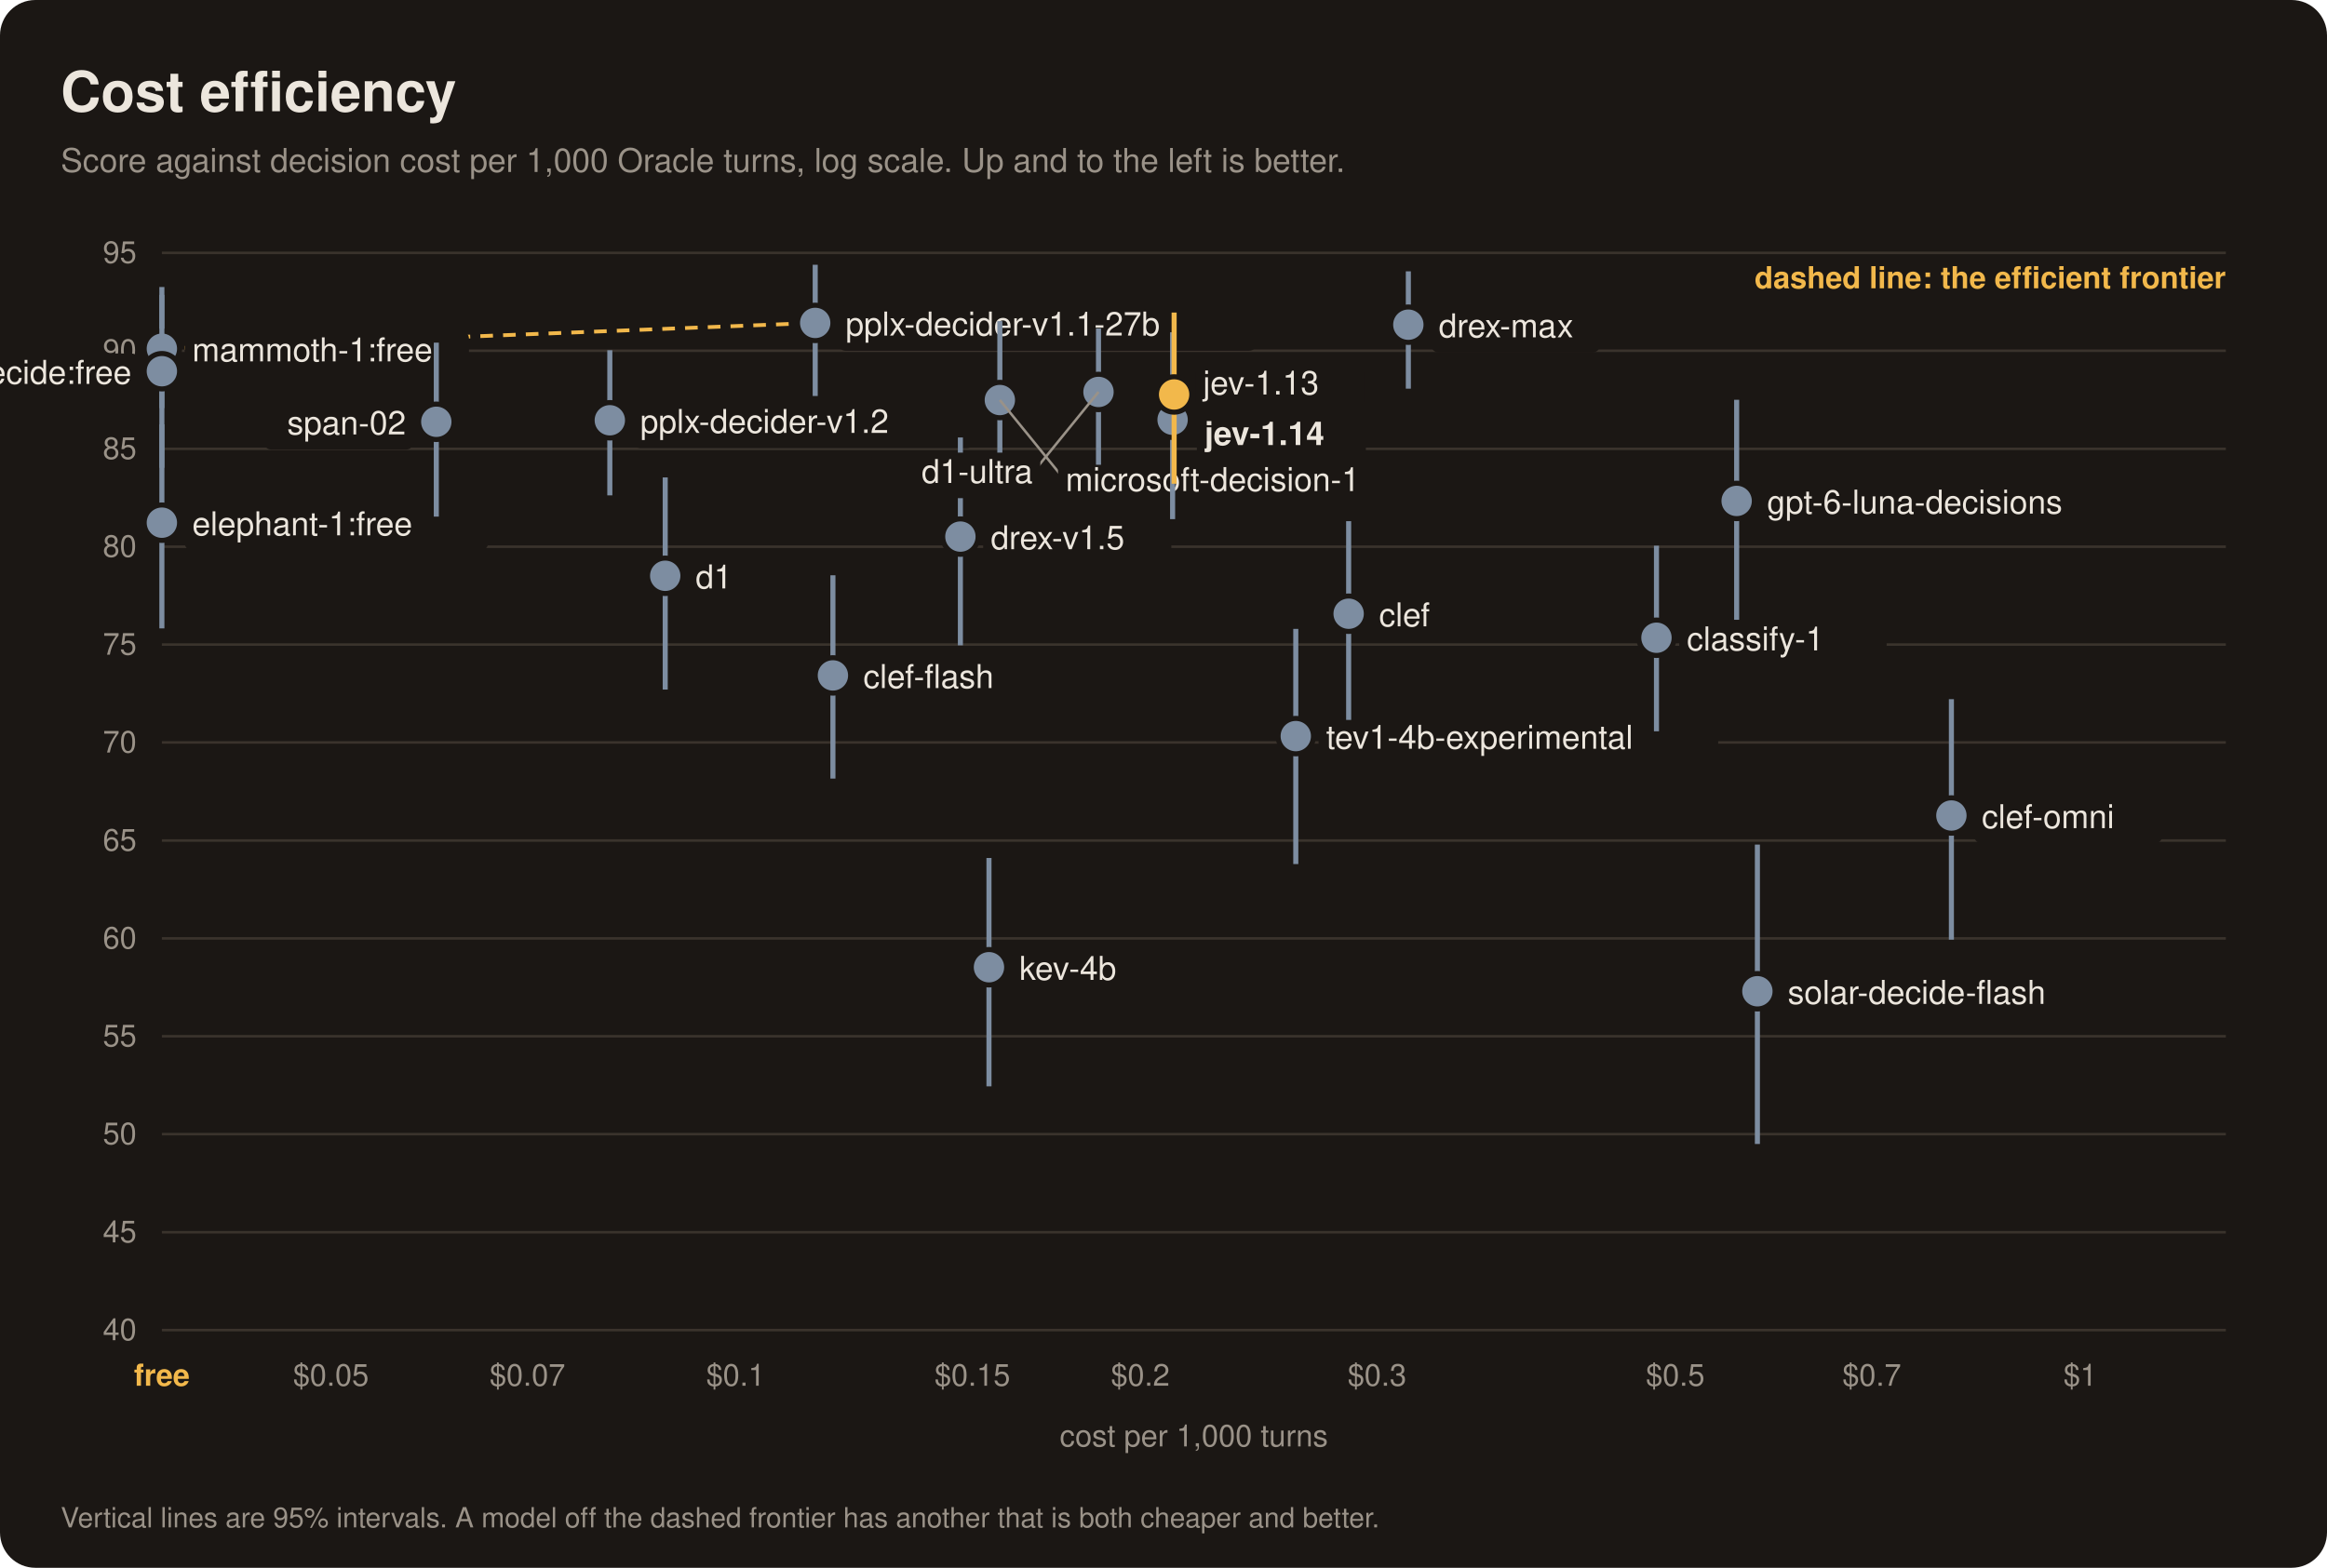
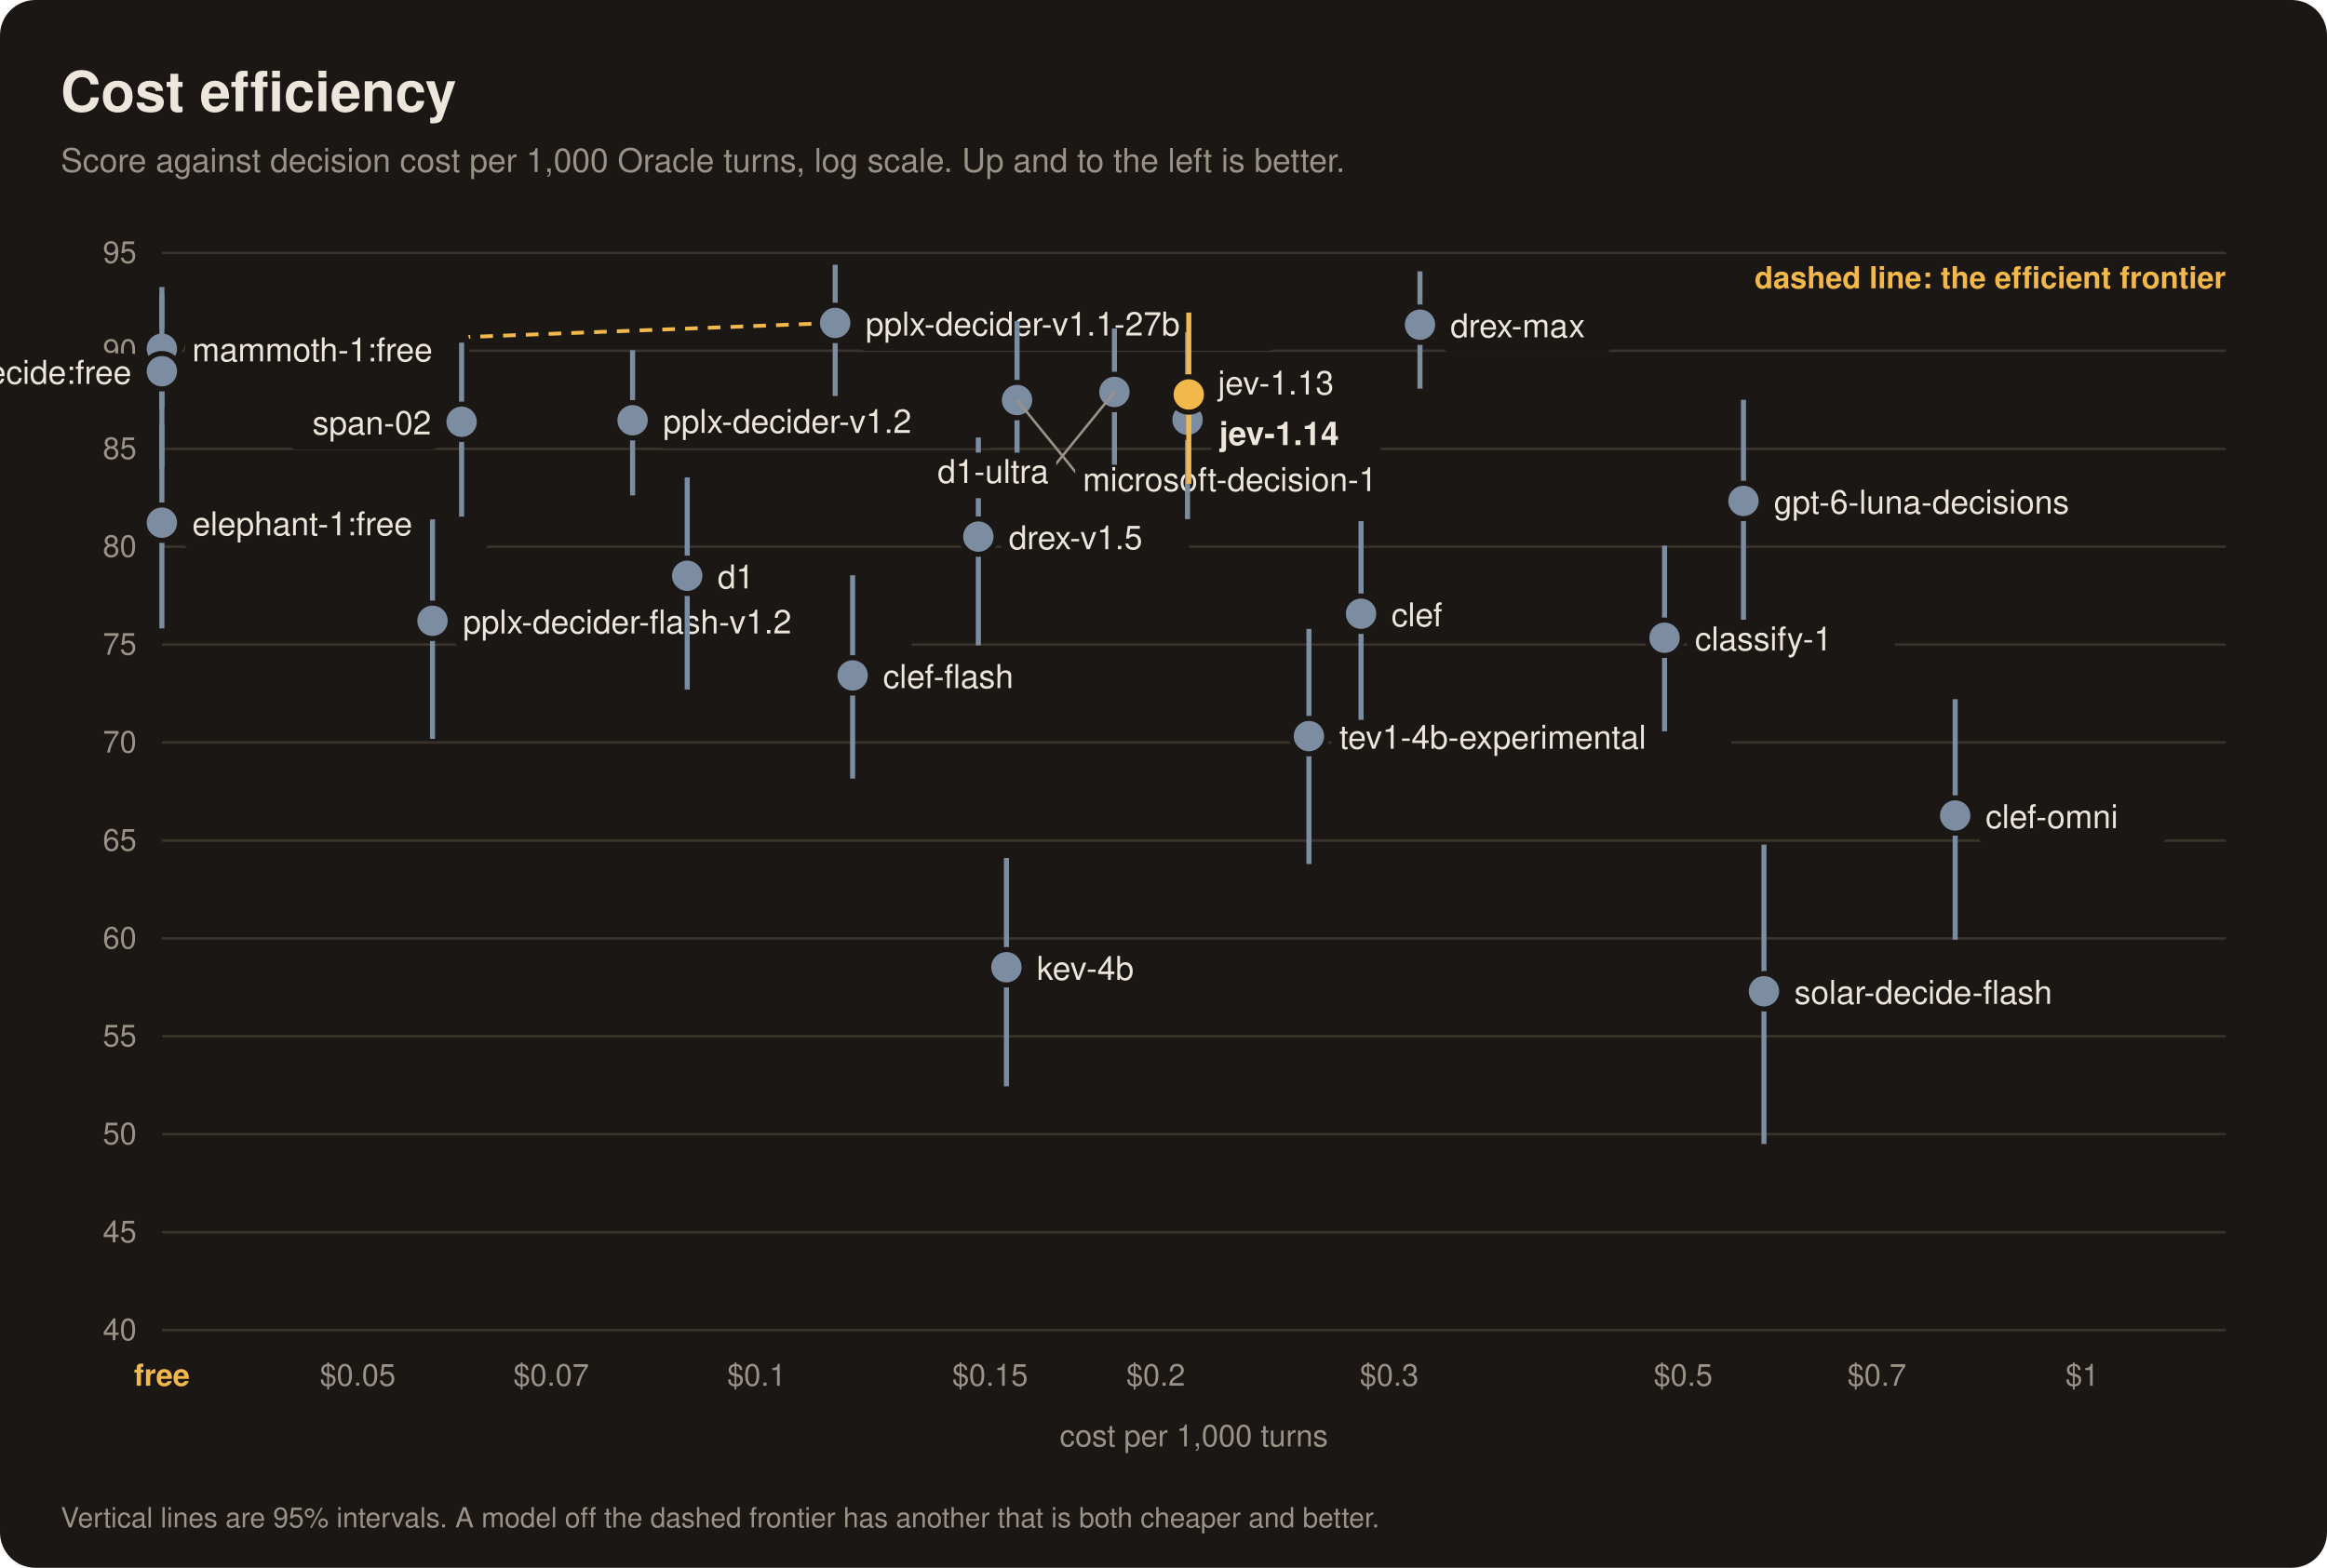
<svg xmlns="http://www.w3.org/2000/svg" viewBox="0 0 920 620" width="920" role="img" aria-label="Cost efficiency" font-family="-apple-system,BlinkMacSystemFont,'Segoe UI',Helvetica,Arial,sans-serif">
  <rect width="920" height="620" rx="14" fill="#1b1714" />
  <text x="24.0" y="44.0" font-size="22" font-weight="700" fill="#ece6dd" text-anchor="start">Cost efficiency</text>
  <text x="24.0" y="68.0" font-size="13" font-weight="400" fill="#9a9288" text-anchor="start">Score against decision cost per 1,000 Oracle turns, log scale. Up and to the left is better.</text>
  <line x1="64.0" y1="526.0" x2="880.0" y2="526.0" stroke="#3a332c" stroke-width="1.0" />
  <text x="54.0" y="530.0" font-size="12" font-weight="400" fill="#9a9288" text-anchor="end">40</text>
  <line x1="64.0" y1="487.3" x2="880.0" y2="487.3" stroke="#3a332c" stroke-width="1.0" />
  <text x="54.0" y="491.3" font-size="12" font-weight="400" fill="#9a9288" text-anchor="end">45</text>
  <line x1="64.0" y1="448.5" x2="880.0" y2="448.5" stroke="#3a332c" stroke-width="1.0" />
  <text x="54.0" y="452.5" font-size="12" font-weight="400" fill="#9a9288" text-anchor="end">50</text>
  <line x1="64.0" y1="409.8" x2="880.0" y2="409.8" stroke="#3a332c" stroke-width="1.0" />
  <text x="54.0" y="413.8" font-size="12" font-weight="400" fill="#9a9288" text-anchor="end">55</text>
  <line x1="64.0" y1="371.1" x2="880.0" y2="371.1" stroke="#3a332c" stroke-width="1.0" />
  <text x="54.0" y="375.1" font-size="12" font-weight="400" fill="#9a9288" text-anchor="end">60</text>
  <line x1="64.0" y1="332.4" x2="880.0" y2="332.4" stroke="#3a332c" stroke-width="1.0" />
  <text x="54.0" y="336.4" font-size="12" font-weight="400" fill="#9a9288" text-anchor="end">65</text>
  <line x1="64.0" y1="293.6" x2="880.0" y2="293.6" stroke="#3a332c" stroke-width="1.0" />
  <text x="54.0" y="297.6" font-size="12" font-weight="400" fill="#9a9288" text-anchor="end">70</text>
  <line x1="64.0" y1="254.9" x2="880.0" y2="254.9" stroke="#3a332c" stroke-width="1.0" />
  <text x="54.0" y="258.9" font-size="12" font-weight="400" fill="#9a9288" text-anchor="end">75</text>
  <line x1="64.0" y1="216.2" x2="880.0" y2="216.2" stroke="#3a332c" stroke-width="1.0" />
  <text x="54.0" y="220.2" font-size="12" font-weight="400" fill="#9a9288" text-anchor="end">80</text>
  <line x1="64.0" y1="177.5" x2="880.0" y2="177.5" stroke="#3a332c" stroke-width="1.0" />
  <text x="54.0" y="181.5" font-size="12" font-weight="400" fill="#9a9288" text-anchor="end">85</text>
  <line x1="64.0" y1="138.7" x2="880.0" y2="138.7" stroke="#3a332c" stroke-width="1.0" />
  <text x="54.0" y="142.7" font-size="12" font-weight="400" fill="#9a9288" text-anchor="end">90</text>
  <line x1="64.0" y1="100.0" x2="880.0" y2="100.0" stroke="#3a332c" stroke-width="1.0" />
  <text x="54.0" y="104.0" font-size="12" font-weight="400" fill="#9a9288" text-anchor="end">95</text>
-   <text x="130.8" y="548.0" font-size="12" font-weight="400" fill="#9a9288" text-anchor="middle">$0.05</text>
-   <text x="208.5" y="548.0" font-size="12" font-weight="400" fill="#9a9288" text-anchor="middle">$0.07</text>
-   <text x="290.8" y="548.0" font-size="12" font-weight="400" fill="#9a9288" text-anchor="middle">$0.1</text>
-   <text x="384.4" y="548.0" font-size="12" font-weight="400" fill="#9a9288" text-anchor="middle">$0.15</text>
-   <text x="450.8" y="548.0" font-size="12" font-weight="400" fill="#9a9288" text-anchor="middle">$0.2</text>
-   <text x="544.4" y="548.0" font-size="12" font-weight="400" fill="#9a9288" text-anchor="middle">$0.3</text>
-   <text x="662.3" y="548.0" font-size="12" font-weight="400" fill="#9a9288" text-anchor="middle">$0.5</text>
-   <text x="740.0" y="548.0" font-size="12" font-weight="400" fill="#9a9288" text-anchor="middle">$0.7</text>
-   <text x="822.4" y="548.0" font-size="12" font-weight="400" fill="#9a9288" text-anchor="middle">$1</text>
+   <text x="141.4" y="548.0" font-size="12" font-weight="400" fill="#9a9288" text-anchor="middle">$0.05</text>
+   <text x="217.9" y="548.0" font-size="12" font-weight="400" fill="#9a9288" text-anchor="middle">$0.07</text>
+   <text x="299.1" y="548.0" font-size="12" font-weight="400" fill="#9a9288" text-anchor="middle">$0.1</text>
+   <text x="391.4" y="548.0" font-size="12" font-weight="400" fill="#9a9288" text-anchor="middle">$0.15</text>
+   <text x="456.9" y="548.0" font-size="12" font-weight="400" fill="#9a9288" text-anchor="middle">$0.2</text>
+   <text x="549.2" y="548.0" font-size="12" font-weight="400" fill="#9a9288" text-anchor="middle">$0.3</text>
+   <text x="665.4" y="548.0" font-size="12" font-weight="400" fill="#9a9288" text-anchor="middle">$0.5</text>
+   <text x="742.0" y="548.0" font-size="12" font-weight="400" fill="#9a9288" text-anchor="middle">$0.7</text>
+   <text x="823.2" y="548.0" font-size="12" font-weight="400" fill="#9a9288" text-anchor="middle">$1</text>
  <text x="472.0" y="572.0" font-size="12" font-weight="400" fill="#9a9288" text-anchor="middle">cost per 1,000 turns</text>
  <text x="64.0" y="548.0" font-size="12" font-weight="600" fill="#f2b84b" text-anchor="middle">free</text>
-   <polyline points="64.0,137.9 322.3,127.7" fill="none" stroke="#f2b84b" stroke-width="1.5" stroke-dasharray="5 4" />
+   <polyline points="64.0,137.9 330.2,127.7" fill="none" stroke="#f2b84b" stroke-width="1.5" stroke-dasharray="5 4" />
  <text x="880.0" y="114.0" font-size="12" font-weight="600" fill="#f2b84b" text-anchor="end">dashed line: the efficient frontier</text>
  <line x1="64.0" y1="161.4" x2="64.0" y2="116.6" stroke="#7d8da1" stroke-width="2.0" />
  <circle cx="64.0" cy="137.9" r="7" fill="#7d8da1" stroke="#1b1714" stroke-width="2" />
  <rect x="73.0" y="130.9" width="112.4" height="18.0" rx="3.0" fill="#1b1714" />
  <text x="76.0" y="142.9" font-size="13" font-weight="500" fill="#ece6dd" text-anchor="start">mammoth-1:free</text>
  <line x1="64.0" y1="185.0" x2="64.0" y2="113.5" stroke="#7d8da1" stroke-width="2.0" />
  <circle cx="64.0" cy="146.8" r="7" fill="#7d8da1" stroke="#1b1714" stroke-width="2" />
  <rect x="-95.4" y="139.8" width="150.4" height="18.0" rx="3.0" fill="#1b1714" />
  <text x="52.0" y="151.8" font-size="13" font-weight="500" fill="#ece6dd" text-anchor="end">mercury-decide:free</text>
  <line x1="64.0" y1="248.5" x2="64.0" y2="167.8" stroke="#7d8da1" stroke-width="2.0" />
  <circle cx="64.0" cy="206.7" r="7" fill="#7d8da1" stroke="#1b1714" stroke-width="2" />
  <rect x="73.0" y="199.7" width="120.0" height="18.0" rx="3.0" fill="#1b1714" />
  <text x="76.0" y="211.7" font-size="13" font-weight="500" fill="#ece6dd" text-anchor="start">elephant-1:free</text>
-   <line x1="172.5" y1="204.3" x2="172.5" y2="135.5" stroke="#7d8da1" stroke-width="2.0" />
-   <circle cx="172.5" cy="166.8" r="7" fill="#7d8da1" stroke="#1b1714" stroke-width="2" />
-   <rect x="104.3" y="159.8" width="59.2" height="18.0" rx="3.0" fill="#1b1714" />
-   <text x="160.5" y="171.8" font-size="13" font-weight="500" fill="#ece6dd" text-anchor="end">span-02</text>
-   <line x1="241.1" y1="195.9" x2="241.1" y2="138.5" stroke="#7d8da1" stroke-width="2.0" />
-   <circle cx="241.1" cy="166.2" r="7" fill="#7d8da1" stroke="#1b1714" stroke-width="2" />
-   <rect x="250.1" y="159.2" width="135.2" height="18.0" rx="3.0" fill="#1b1714" />
-   <text x="253.1" y="171.2" font-size="13" font-weight="500" fill="#ece6dd" text-anchor="start">pplx-decider-v1.2</text>
-   <line x1="263.0" y1="272.7" x2="263.0" y2="188.8" stroke="#7d8da1" stroke-width="2.0" />
-   <circle cx="263.0" cy="227.7" r="7" fill="#7d8da1" stroke="#1b1714" stroke-width="2" />
-   <rect x="272.0" y="220.7" width="21.2" height="18.0" rx="3.0" fill="#1b1714" />
-   <text x="275.0" y="232.7" font-size="13" font-weight="500" fill="#ece6dd" text-anchor="start">d1</text>
-   <line x1="322.3" y1="156.6" x2="322.3" y2="104.7" stroke="#7d8da1" stroke-width="2.0" />
-   <circle cx="322.3" cy="127.7" r="7" fill="#7d8da1" stroke="#1b1714" stroke-width="2" />
-   <rect x="331.3" y="120.7" width="165.6" height="18.0" rx="3.0" fill="#1b1714" />
-   <text x="334.3" y="132.7" font-size="13" font-weight="500" fill="#ece6dd" text-anchor="start">pplx-decider-v1.1-27b</text>
-   <line x1="329.3" y1="307.9" x2="329.3" y2="227.5" stroke="#7d8da1" stroke-width="2.0" />
-   <circle cx="329.3" cy="267.1" r="7" fill="#7d8da1" stroke="#1b1714" stroke-width="2" />
-   <rect x="338.3" y="260.1" width="82.0" height="18.0" rx="3.0" fill="#1b1714" />
-   <text x="341.3" y="272.1" font-size="13" font-weight="500" fill="#ece6dd" text-anchor="start">clef-flash</text>
-   <line x1="379.7" y1="255.2" x2="379.7" y2="173.0" stroke="#7d8da1" stroke-width="2.0" />
-   <circle cx="379.7" cy="212.2" r="7" fill="#7d8da1" stroke="#1b1714" stroke-width="2" />
-   <rect x="388.7" y="205.2" width="74.4" height="18.0" rx="3.0" fill="#1b1714" />
-   <text x="391.7" y="217.2" font-size="13" font-weight="500" fill="#ece6dd" text-anchor="start">drex-v1.5</text>
-   <line x1="391.0" y1="429.6" x2="391.0" y2="339.3" stroke="#7d8da1" stroke-width="2.0" />
-   <circle cx="391.0" cy="382.5" r="7" fill="#7d8da1" stroke="#1b1714" stroke-width="2" />
-   <rect x="400.0" y="375.5" width="51.6" height="18.0" rx="3.0" fill="#1b1714" />
-   <text x="403.0" y="387.5" font-size="13" font-weight="500" fill="#ece6dd" text-anchor="start">kev-4b</text>
-   <line x1="395.3" y1="193.8" x2="395.3" y2="127.0" stroke="#7d8da1" stroke-width="2.0" />
-   <circle cx="395.3" cy="158.2" r="7" fill="#7d8da1" stroke="#1b1714" stroke-width="2" />
-   <line x1="395.3" y1="158.2" x2="421.3" y2="190.2" stroke="#9a9288" stroke-width="1.0" />
-   <rect x="418.3" y="182.2" width="158.0" height="18.0" rx="3.0" fill="#1b1714" />
-   <text x="421.3" y="194.2" font-size="13" font-weight="500" fill="#ece6dd" text-anchor="start">microsoft-decision-1</text>
-   <line x1="434.3" y1="183.8" x2="434.3" y2="129.9" stroke="#7d8da1" stroke-width="2.0" />
-   <circle cx="434.3" cy="155.0" r="7" fill="#7d8da1" stroke="#1b1714" stroke-width="2" />
-   <line x1="434.3" y1="155.0" x2="408.3" y2="187.0" stroke="#9a9288" stroke-width="1.0" />
-   <rect x="344.5" y="179.0" width="66.8" height="18.0" rx="3.0" fill="#1b1714" />
-   <text x="408.3" y="191.0" font-size="13" font-weight="500" fill="#ece6dd" text-anchor="end">d1-ultra</text>
-   <line x1="463.6" y1="205.3" x2="463.6" y2="131.4" stroke="#7d8da1" stroke-width="2.0" />
-   <circle cx="463.6" cy="166.0" r="7" fill="#7d8da1" stroke="#1b1714" stroke-width="2" />
-   <rect x="472.6" y="144.0" width="66.8" height="18.0" rx="3.0" fill="#1b1714" />
-   <text x="475.6" y="156.0" font-size="13" font-weight="500" fill="#ece6dd" text-anchor="start">jev-1.13</text>
-   <line x1="464.2" y1="191.3" x2="464.2" y2="123.6" stroke="#f2b84b" stroke-width="2.0" />
-   <circle cx="464.2" cy="156.0" r="7" fill="#f2b84b" stroke="#1b1714" stroke-width="2" />
-   <rect x="473.2" y="164.0" width="66.8" height="18.0" rx="3.0" fill="#1b1714" />
-   <text x="476.2" y="176.0" font-size="13" font-weight="700" fill="#ece6dd" text-anchor="start">jev-1.14</text>
-   <line x1="512.3" y1="341.7" x2="512.3" y2="248.7" stroke="#7d8da1" stroke-width="2.0" />
-   <circle cx="512.3" cy="291.1" r="7" fill="#7d8da1" stroke="#1b1714" stroke-width="2" />
-   <rect x="521.3" y="284.1" width="158.0" height="18.0" rx="3.0" fill="#1b1714" />
-   <text x="524.3" y="296.1" font-size="13" font-weight="500" fill="#ece6dd" text-anchor="start">tev1-4b-experimental</text>
-   <line x1="533.2" y1="284.7" x2="533.2" y2="206.1" stroke="#7d8da1" stroke-width="2.0" />
-   <circle cx="533.2" cy="242.7" r="7" fill="#7d8da1" stroke="#1b1714" stroke-width="2" />
-   <rect x="542.2" y="235.7" width="36.4" height="18.0" rx="3.0" fill="#1b1714" />
-   <text x="545.2" y="247.7" font-size="13" font-weight="500" fill="#ece6dd" text-anchor="start">clef</text>
-   <line x1="556.8" y1="153.7" x2="556.8" y2="107.3" stroke="#7d8da1" stroke-width="2.0" />
-   <circle cx="556.8" cy="128.4" r="7" fill="#7d8da1" stroke="#1b1714" stroke-width="2" />
-   <rect x="565.8" y="121.4" width="66.8" height="18.0" rx="3.0" fill="#1b1714" />
-   <text x="568.8" y="133.4" font-size="13" font-weight="500" fill="#ece6dd" text-anchor="start">drex-max</text>
-   <line x1="654.9" y1="289.2" x2="654.9" y2="215.8" stroke="#7d8da1" stroke-width="2.0" />
-   <circle cx="654.9" cy="252.2" r="7" fill="#7d8da1" stroke="#1b1714" stroke-width="2" />
-   <rect x="663.9" y="245.2" width="82.0" height="18.0" rx="3.0" fill="#1b1714" />
-   <text x="666.9" y="257.2" font-size="13" font-weight="500" fill="#ece6dd" text-anchor="start">classify-1</text>
-   <line x1="686.6" y1="245.1" x2="686.6" y2="158.1" stroke="#7d8da1" stroke-width="2.0" />
-   <circle cx="686.6" cy="198.1" r="7" fill="#7d8da1" stroke="#1b1714" stroke-width="2" />
-   <rect x="695.6" y="191.1" width="158.0" height="18.0" rx="3.0" fill="#1b1714" />
-   <text x="698.6" y="203.1" font-size="13" font-weight="500" fill="#ece6dd" text-anchor="start">gpt-6-luna-decisions</text>
-   <line x1="694.8" y1="452.4" x2="694.8" y2="334.0" stroke="#7d8da1" stroke-width="2.0" />
-   <circle cx="694.8" cy="392.0" r="7" fill="#7d8da1" stroke="#1b1714" stroke-width="2" />
-   <rect x="703.8" y="385.0" width="142.8" height="18.0" rx="3.0" fill="#1b1714" />
-   <text x="706.8" y="397.0" font-size="13" font-weight="500" fill="#ece6dd" text-anchor="start">solar-decide-flash</text>
-   <line x1="771.5" y1="371.6" x2="771.5" y2="276.5" stroke="#7d8da1" stroke-width="2.0" />
-   <circle cx="771.5" cy="322.5" r="7" fill="#7d8da1" stroke="#1b1714" stroke-width="2" />
-   <rect x="780.5" y="315.5" width="74.4" height="18.0" rx="3.0" fill="#1b1714" />
-   <text x="783.5" y="327.5" font-size="13" font-weight="500" fill="#ece6dd" text-anchor="start">clef-omni</text>
+   <line x1="171.0" y1="292.2" x2="171.0" y2="205.4" stroke="#7d8da1" stroke-width="2.0" />
+   <circle cx="171.0" cy="245.5" r="7" fill="#7d8da1" stroke="#1b1714" stroke-width="2" />
+   <rect x="180.0" y="238.5" width="180.8" height="18.0" rx="3.0" fill="#1b1714" />
+   <text x="183.0" y="250.5" font-size="13" font-weight="500" fill="#ece6dd" text-anchor="start">pplx-decider-flash-v1.2</text>
+   <line x1="182.5" y1="204.3" x2="182.5" y2="135.5" stroke="#7d8da1" stroke-width="2.0" />
+   <circle cx="182.5" cy="166.8" r="7" fill="#7d8da1" stroke="#1b1714" stroke-width="2" />
+   <rect x="114.3" y="159.8" width="59.2" height="18.0" rx="3.0" fill="#1b1714" />
+   <text x="170.5" y="171.8" font-size="13" font-weight="500" fill="#ece6dd" text-anchor="end">span-02</text>
+   <line x1="250.1" y1="195.9" x2="250.1" y2="138.5" stroke="#7d8da1" stroke-width="2.0" />
+   <circle cx="250.1" cy="166.2" r="7" fill="#7d8da1" stroke="#1b1714" stroke-width="2" />
+   <rect x="259.1" y="159.2" width="135.2" height="18.0" rx="3.0" fill="#1b1714" />
+   <text x="262.1" y="171.2" font-size="13" font-weight="500" fill="#ece6dd" text-anchor="start">pplx-decider-v1.2</text>
+   <line x1="271.7" y1="272.7" x2="271.7" y2="188.8" stroke="#7d8da1" stroke-width="2.0" />
+   <circle cx="271.7" cy="227.7" r="7" fill="#7d8da1" stroke="#1b1714" stroke-width="2" />
+   <rect x="280.7" y="220.7" width="21.2" height="18.0" rx="3.0" fill="#1b1714" />
+   <text x="283.7" y="232.7" font-size="13" font-weight="500" fill="#ece6dd" text-anchor="start">d1</text>
+   <line x1="330.2" y1="156.6" x2="330.2" y2="104.7" stroke="#7d8da1" stroke-width="2.0" />
+   <circle cx="330.2" cy="127.7" r="7" fill="#7d8da1" stroke="#1b1714" stroke-width="2" />
+   <rect x="339.2" y="120.7" width="165.6" height="18.0" rx="3.0" fill="#1b1714" />
+   <text x="342.2" y="132.7" font-size="13" font-weight="500" fill="#ece6dd" text-anchor="start">pplx-decider-v1.1-27b</text>
+   <line x1="337.1" y1="307.9" x2="337.1" y2="227.5" stroke="#7d8da1" stroke-width="2.0" />
+   <circle cx="337.1" cy="267.1" r="7" fill="#7d8da1" stroke="#1b1714" stroke-width="2" />
+   <rect x="346.1" y="260.1" width="82.0" height="18.0" rx="3.0" fill="#1b1714" />
+   <text x="349.1" y="272.1" font-size="13" font-weight="500" fill="#ece6dd" text-anchor="start">clef-flash</text>
+   <line x1="386.8" y1="255.2" x2="386.8" y2="173.0" stroke="#7d8da1" stroke-width="2.0" />
+   <circle cx="386.8" cy="212.2" r="7" fill="#7d8da1" stroke="#1b1714" stroke-width="2" />
+   <rect x="395.8" y="205.2" width="74.4" height="18.0" rx="3.0" fill="#1b1714" />
+   <text x="398.8" y="217.2" font-size="13" font-weight="500" fill="#ece6dd" text-anchor="start">drex-v1.5</text>
+   <line x1="397.9" y1="429.6" x2="397.9" y2="339.3" stroke="#7d8da1" stroke-width="2.0" />
+   <circle cx="397.9" cy="382.5" r="7" fill="#7d8da1" stroke="#1b1714" stroke-width="2" />
+   <rect x="406.9" y="375.5" width="51.6" height="18.0" rx="3.0" fill="#1b1714" />
+   <text x="409.9" y="387.5" font-size="13" font-weight="500" fill="#ece6dd" text-anchor="start">kev-4b</text>
+   <line x1="402.1" y1="193.8" x2="402.1" y2="127.0" stroke="#7d8da1" stroke-width="2.0" />
+   <circle cx="402.1" cy="158.2" r="7" fill="#7d8da1" stroke="#1b1714" stroke-width="2" />
+   <line x1="402.1" y1="158.2" x2="428.1" y2="190.2" stroke="#9a9288" stroke-width="1.0" />
+   <rect x="425.1" y="182.2" width="158.0" height="18.0" rx="3.0" fill="#1b1714" />
+   <text x="428.1" y="194.2" font-size="13" font-weight="500" fill="#ece6dd" text-anchor="start">microsoft-decision-1</text>
+   <line x1="440.6" y1="183.8" x2="440.6" y2="129.9" stroke="#7d8da1" stroke-width="2.0" />
+   <circle cx="440.6" cy="155.0" r="7" fill="#7d8da1" stroke="#1b1714" stroke-width="2" />
+   <line x1="440.6" y1="155.0" x2="414.6" y2="187.0" stroke="#9a9288" stroke-width="1.0" />
+   <rect x="350.8" y="179.0" width="66.8" height="18.0" rx="3.0" fill="#1b1714" />
+   <text x="414.6" y="191.0" font-size="13" font-weight="500" fill="#ece6dd" text-anchor="end">d1-ultra</text>
+   <line x1="469.5" y1="205.3" x2="469.5" y2="131.4" stroke="#7d8da1" stroke-width="2.0" />
+   <circle cx="469.5" cy="166.0" r="7" fill="#7d8da1" stroke="#1b1714" stroke-width="2" />
+   <rect x="478.5" y="144.0" width="66.8" height="18.0" rx="3.0" fill="#1b1714" />
+   <text x="481.5" y="156.0" font-size="13" font-weight="500" fill="#ece6dd" text-anchor="start">jev-1.13</text>
+   <line x1="470.0" y1="191.3" x2="470.0" y2="123.6" stroke="#f2b84b" stroke-width="2.0" />
+   <circle cx="470.0" cy="156.0" r="7" fill="#f2b84b" stroke="#1b1714" stroke-width="2" />
+   <rect x="479.0" y="164.0" width="66.8" height="18.0" rx="3.0" fill="#1b1714" />
+   <text x="482.0" y="176.0" font-size="13" font-weight="700" fill="#ece6dd" text-anchor="start">jev-1.14</text>
+   <line x1="517.5" y1="341.7" x2="517.5" y2="248.7" stroke="#7d8da1" stroke-width="2.0" />
+   <circle cx="517.5" cy="291.1" r="7" fill="#7d8da1" stroke="#1b1714" stroke-width="2" />
+   <rect x="526.5" y="284.1" width="158.0" height="18.0" rx="3.0" fill="#1b1714" />
+   <text x="529.5" y="296.1" font-size="13" font-weight="500" fill="#ece6dd" text-anchor="start">tev1-4b-experimental</text>
+   <line x1="538.1" y1="284.7" x2="538.1" y2="206.1" stroke="#7d8da1" stroke-width="2.0" />
+   <circle cx="538.1" cy="242.7" r="7" fill="#7d8da1" stroke="#1b1714" stroke-width="2" />
+   <rect x="547.1" y="235.7" width="36.4" height="18.0" rx="3.0" fill="#1b1714" />
+   <text x="550.1" y="247.7" font-size="13" font-weight="500" fill="#ece6dd" text-anchor="start">clef</text>
+   <line x1="561.4" y1="153.7" x2="561.4" y2="107.3" stroke="#7d8da1" stroke-width="2.0" />
+   <circle cx="561.4" cy="128.4" r="7" fill="#7d8da1" stroke="#1b1714" stroke-width="2" />
+   <rect x="570.4" y="121.4" width="66.8" height="18.0" rx="3.0" fill="#1b1714" />
+   <text x="573.4" y="133.4" font-size="13" font-weight="500" fill="#ece6dd" text-anchor="start">drex-max</text>
+   <line x1="658.1" y1="289.2" x2="658.1" y2="215.8" stroke="#7d8da1" stroke-width="2.0" />
+   <circle cx="658.1" cy="252.2" r="7" fill="#7d8da1" stroke="#1b1714" stroke-width="2" />
+   <rect x="667.1" y="245.2" width="82.0" height="18.0" rx="3.0" fill="#1b1714" />
+   <text x="670.1" y="257.2" font-size="13" font-weight="500" fill="#ece6dd" text-anchor="start">classify-1</text>
+   <line x1="689.3" y1="245.1" x2="689.3" y2="158.1" stroke="#7d8da1" stroke-width="2.0" />
+   <circle cx="689.3" cy="198.1" r="7" fill="#7d8da1" stroke="#1b1714" stroke-width="2" />
+   <rect x="698.3" y="191.1" width="158.0" height="18.0" rx="3.0" fill="#1b1714" />
+   <text x="701.3" y="203.1" font-size="13" font-weight="500" fill="#ece6dd" text-anchor="start">gpt-6-luna-decisions</text>
+   <line x1="697.4" y1="452.4" x2="697.4" y2="334.0" stroke="#7d8da1" stroke-width="2.0" />
+   <circle cx="697.4" cy="392.0" r="7" fill="#7d8da1" stroke="#1b1714" stroke-width="2" />
+   <rect x="706.4" y="385.0" width="142.8" height="18.0" rx="3.0" fill="#1b1714" />
+   <text x="709.4" y="397.0" font-size="13" font-weight="500" fill="#ece6dd" text-anchor="start">solar-decide-flash</text>
+   <line x1="773.0" y1="371.6" x2="773.0" y2="276.5" stroke="#7d8da1" stroke-width="2.0" />
+   <circle cx="773.0" cy="322.5" r="7" fill="#7d8da1" stroke="#1b1714" stroke-width="2" />
+   <rect x="782.0" y="315.5" width="74.4" height="18.0" rx="3.0" fill="#1b1714" />
+   <text x="785.0" y="327.5" font-size="13" font-weight="500" fill="#ece6dd" text-anchor="start">clef-omni</text>
  <text x="24.0" y="604.0" font-size="11" font-weight="400" fill="#9a9288" text-anchor="start">Vertical lines are 95% intervals. A model off the dashed frontier has another that is both cheaper and better.</text>
</svg>
